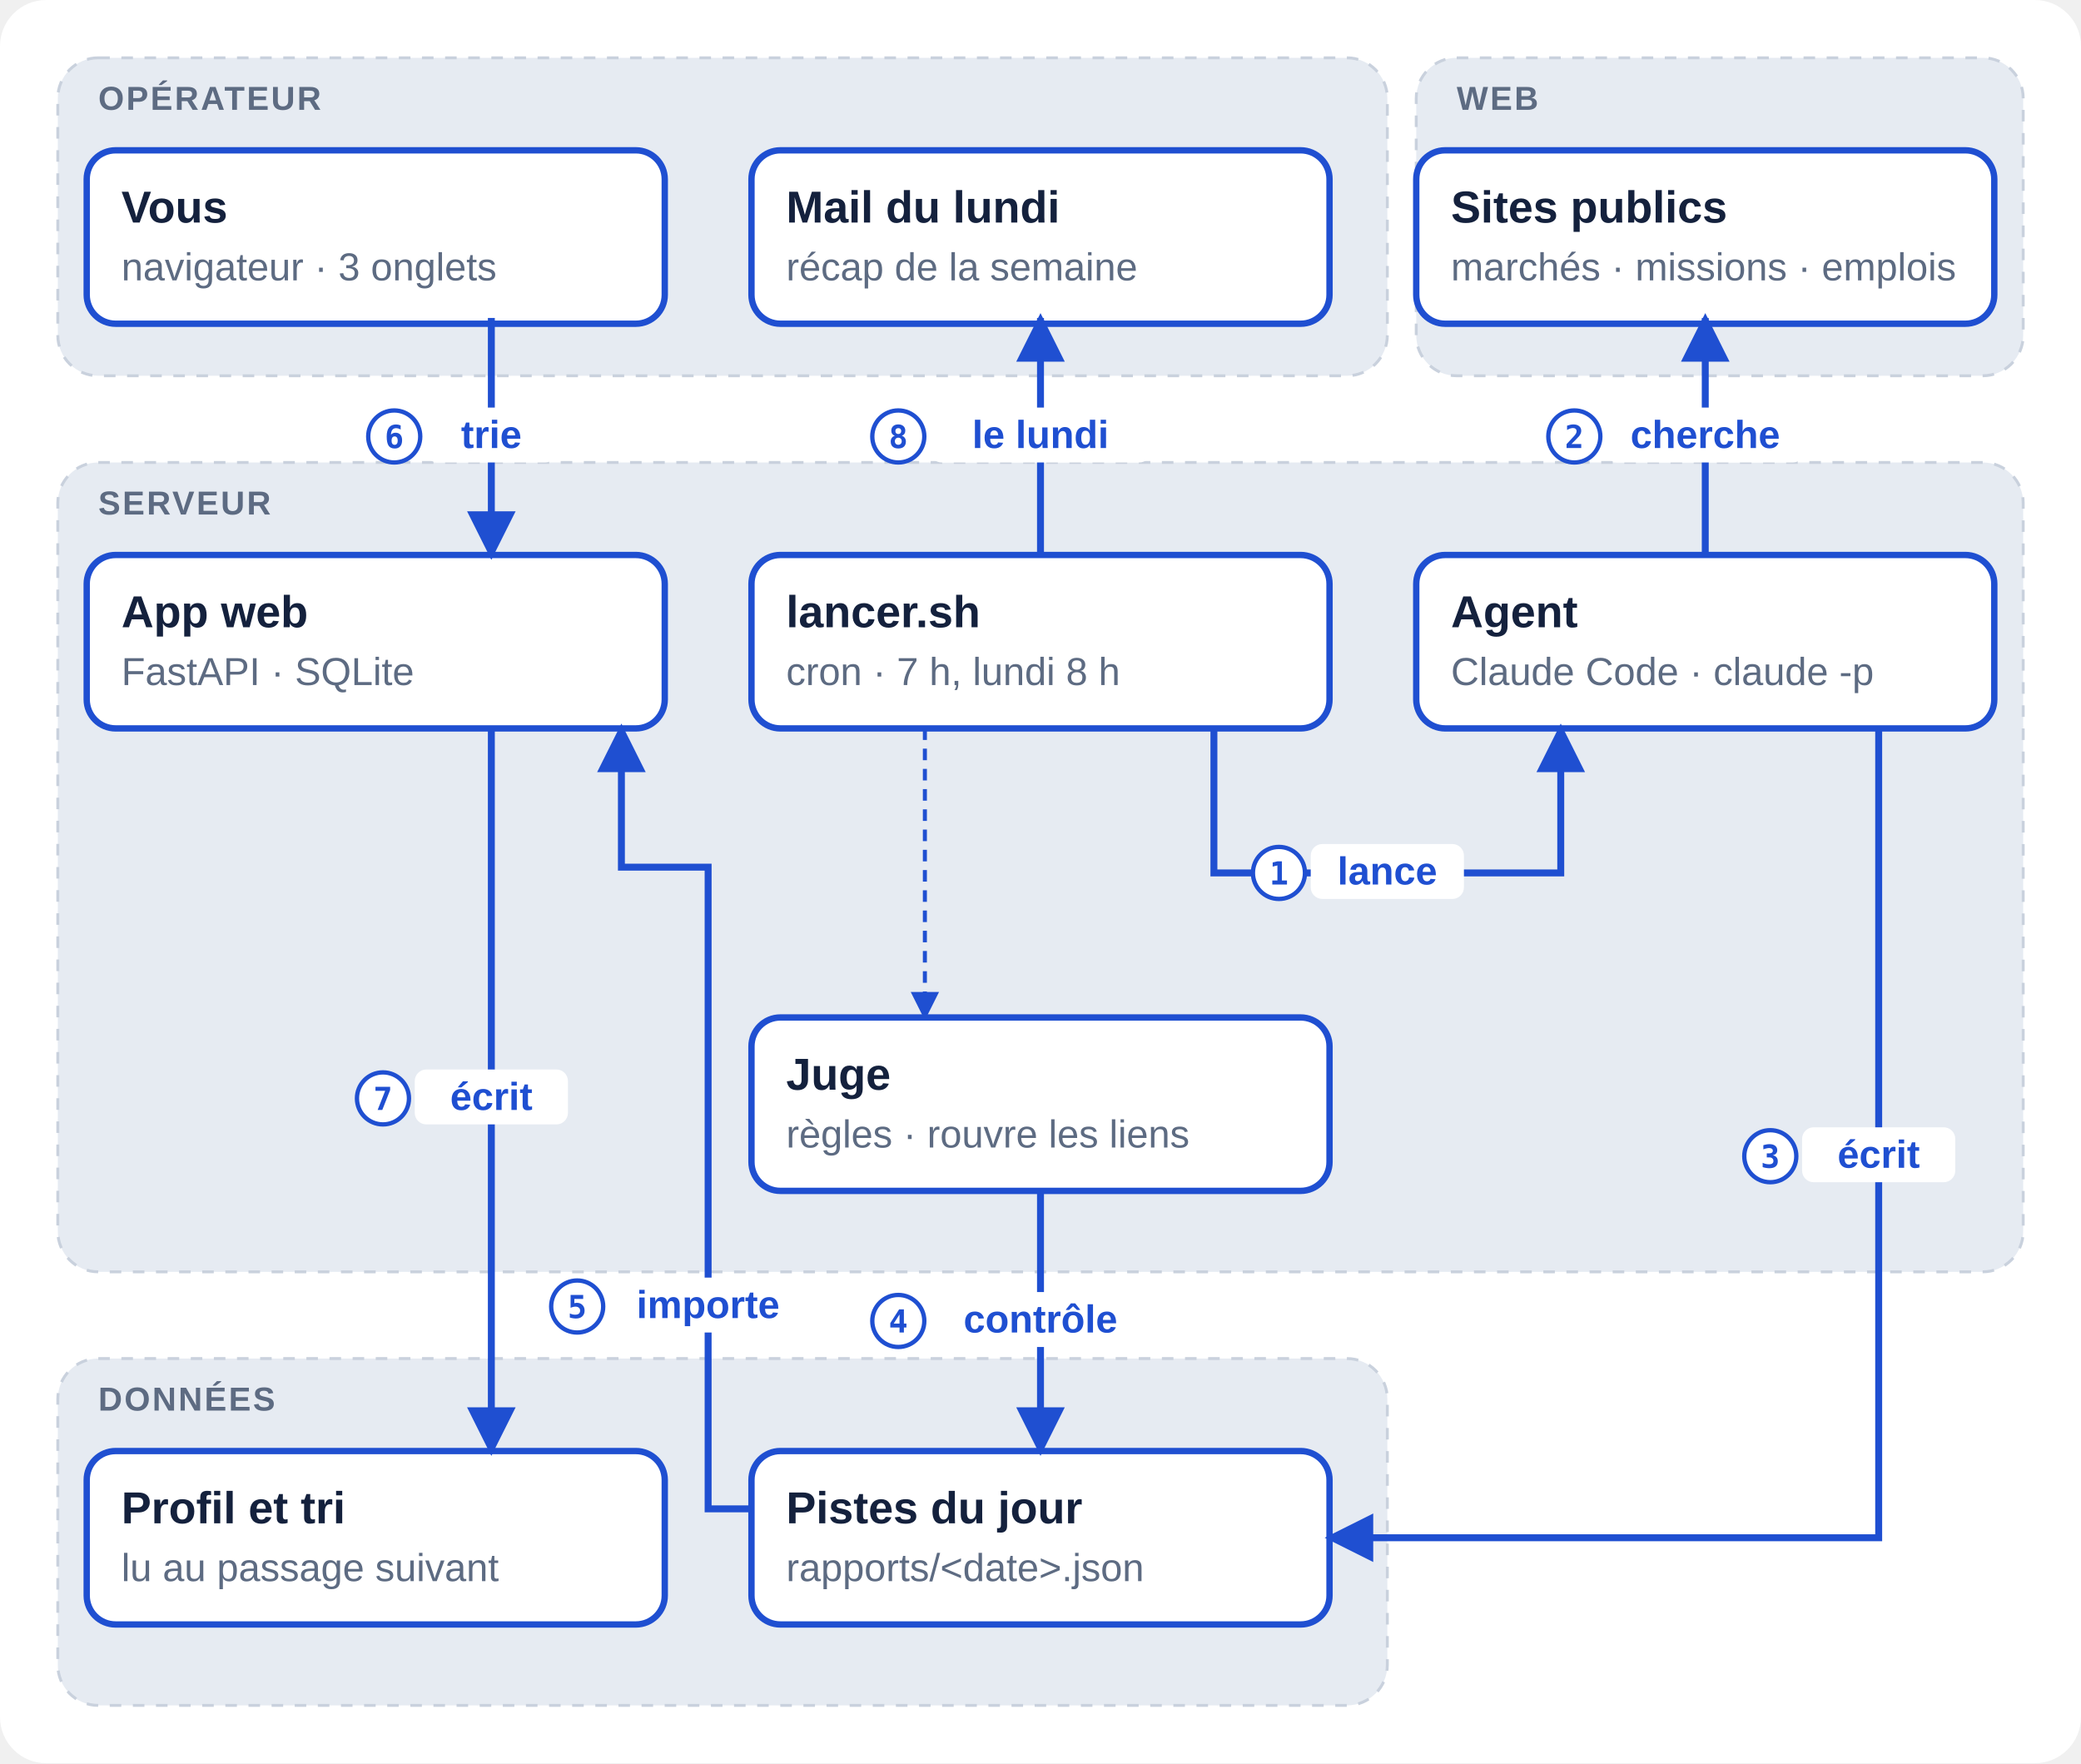
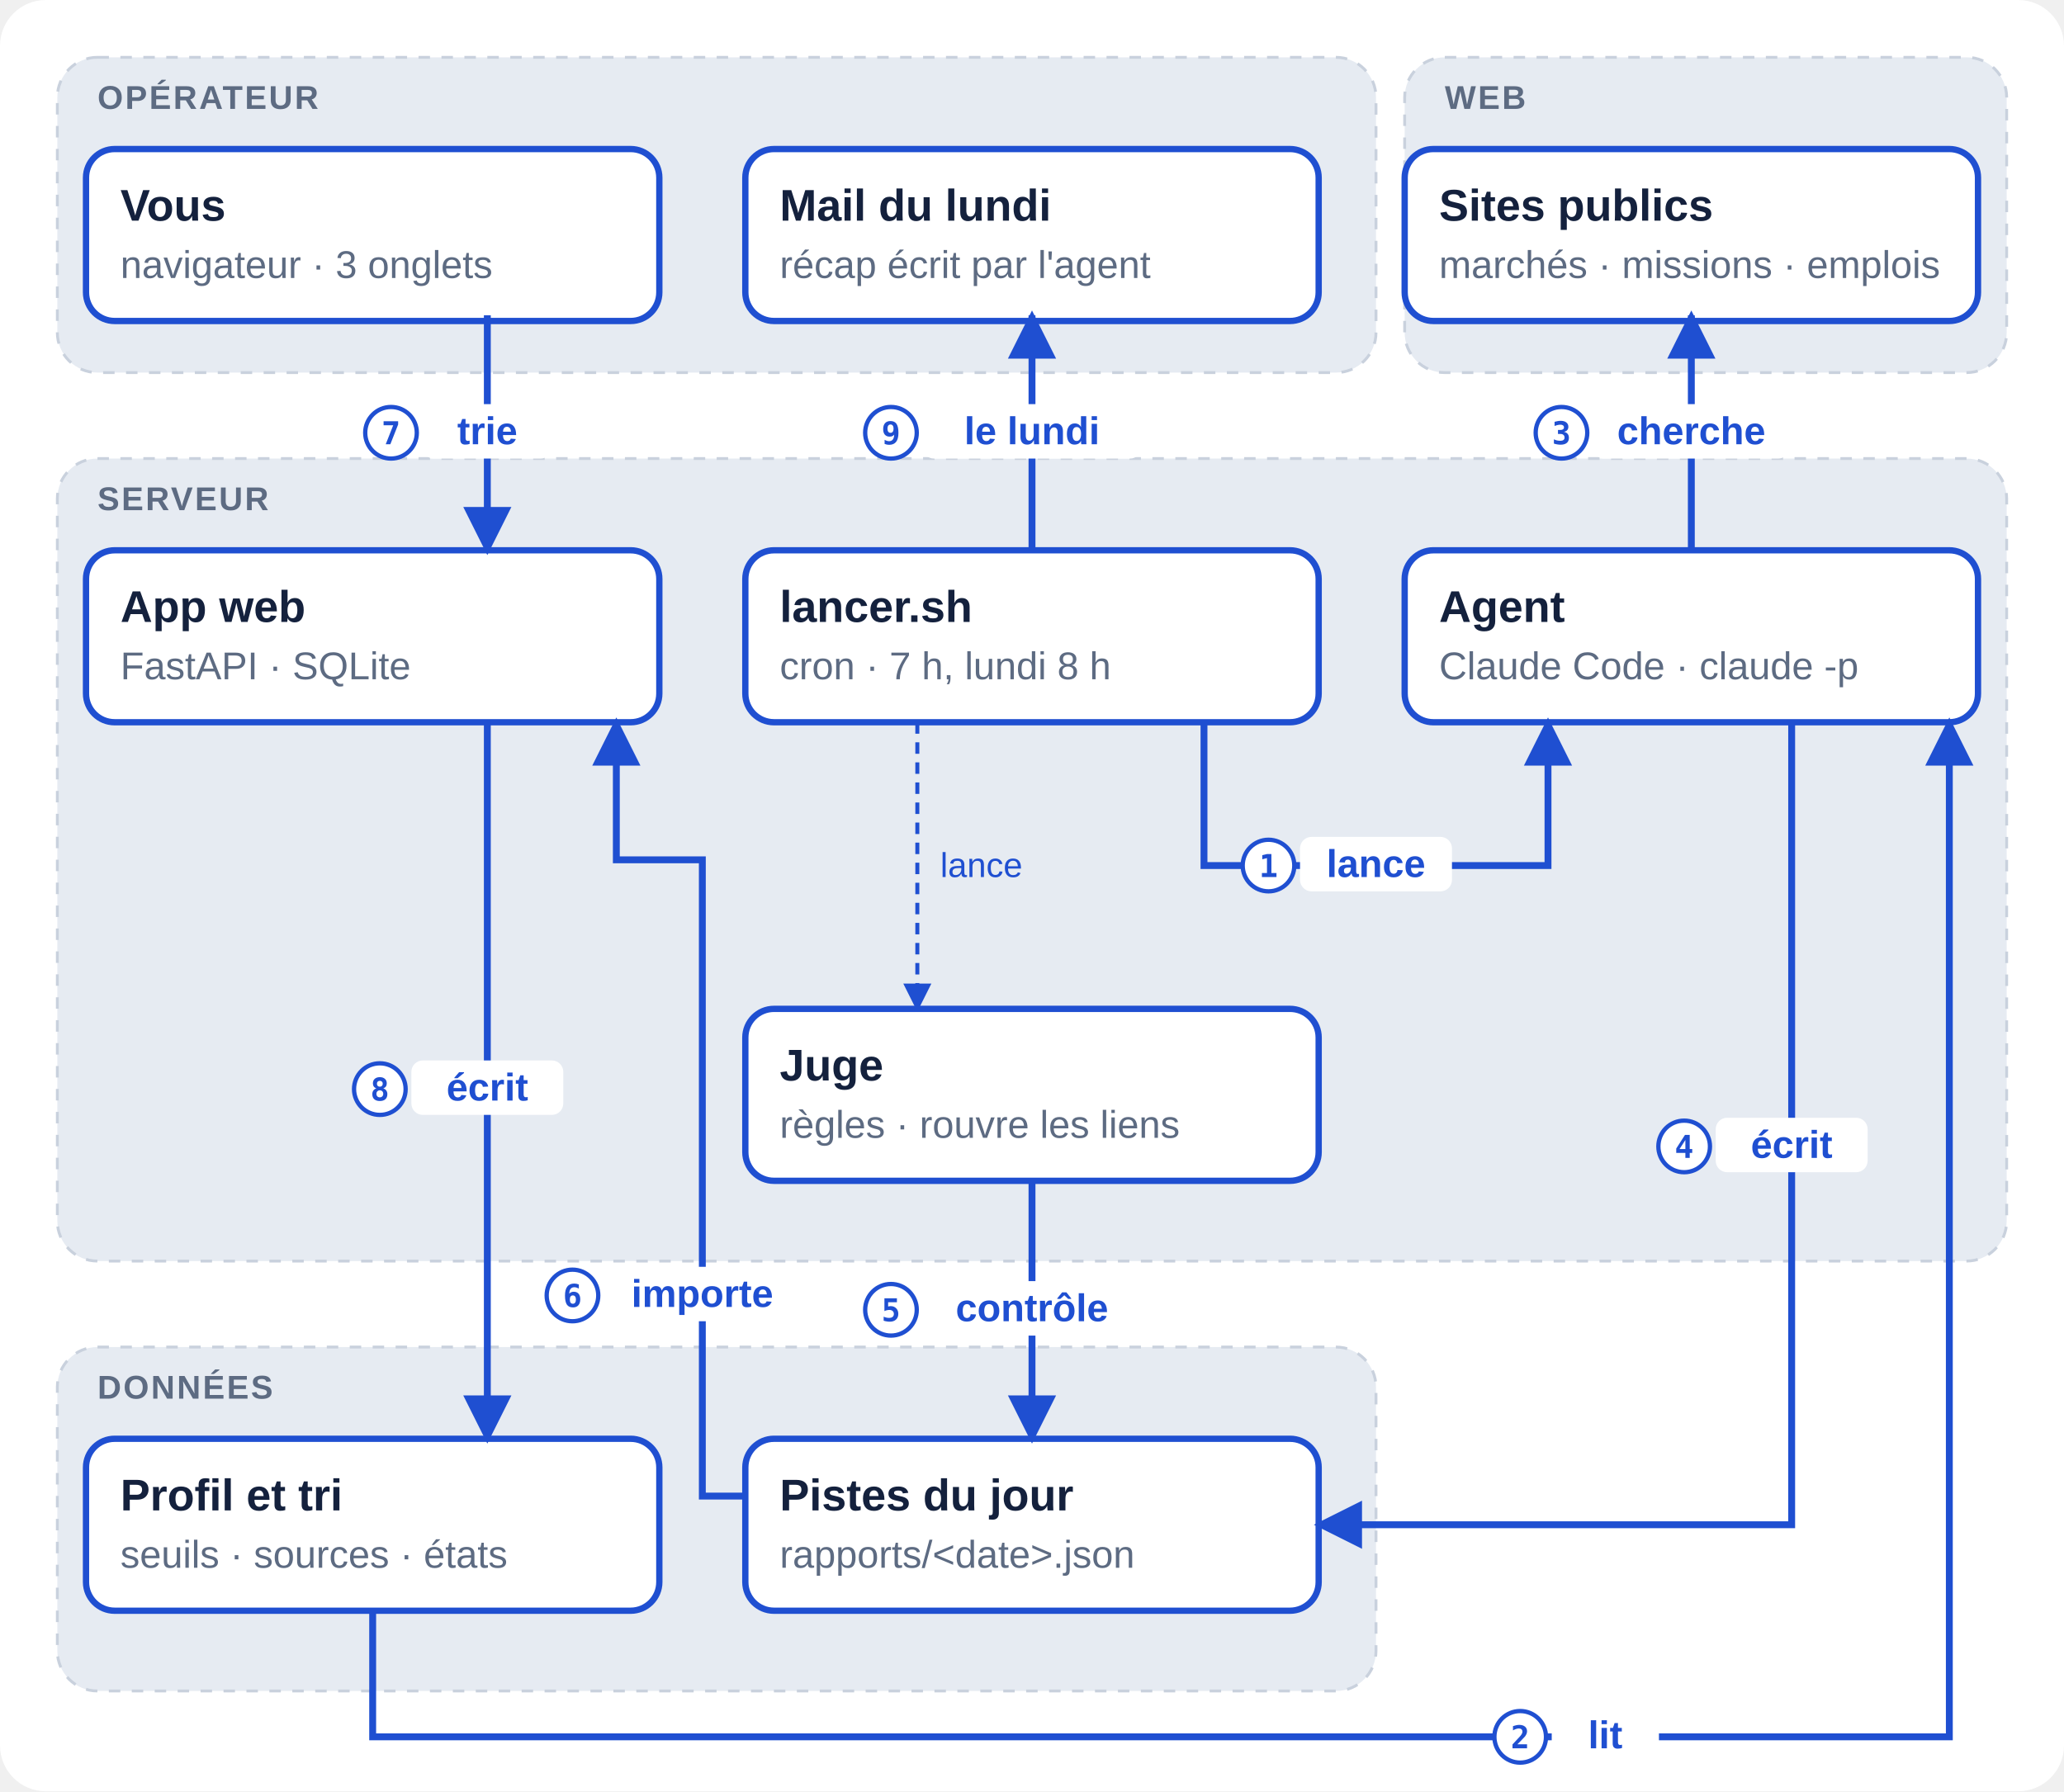
- <svg xmlns="http://www.w3.org/2000/svg" viewBox="0 0 720 610" width="720" height="610" font-family="IBM Plex Sans, Segoe UI, Helvetica Neue, Arial, sans-serif" role="img" aria-label="Architecture d'opportunity-scout">
+ <svg xmlns="http://www.w3.org/2000/svg" viewBox="0 0 720 625" width="720" height="625" font-family="IBM Plex Sans, Segoe UI, Helvetica Neue, Arial, sans-serif" role="img" aria-label="Architecture d'opportunity-scout">
  <defs>
    <marker id="a" viewBox="0 0 10 10" refX="9" refY="5" markerWidth="7" markerHeight="7" orient="auto-start-reverse">
      <path d="M0 0L10 5L0 10z" fill="#1f4fd1" />
    </marker>
  </defs>
-   <rect width="720" height="610" rx="16" fill="#ffffff" />
+   <rect width="720" height="625" rx="16" fill="#ffffff" />
  <rect x="20" y="20" width="460" height="110" rx="14" fill="#e6ebf2" stroke="#c9d1dd" stroke-dasharray="4 4" />
  <text x="34" y="38" fill="#5d6b82" font-size="11.5" font-weight="600" letter-spacing=".72">OPÉRATEUR</text>
  <rect x="490" y="20" width="210" height="110" rx="14" fill="#e6ebf2" stroke="#c9d1dd" stroke-dasharray="4 4" />
  <text x="504" y="38" fill="#5d6b82" font-size="11.5" font-weight="600" letter-spacing=".72">WEB</text>
  <rect x="20" y="160" width="680" height="280" rx="14" fill="#e6ebf2" stroke="#c9d1dd" stroke-dasharray="4 4" />
  <text x="34" y="178" fill="#5d6b82" font-size="11.5" font-weight="600" letter-spacing=".72">SERVEUR</text>
  <rect x="20" y="470" width="460" height="120" rx="14" fill="#e6ebf2" stroke="#c9d1dd" stroke-dasharray="4 4" />
  <text x="34" y="488" fill="#5d6b82" font-size="11.5" font-weight="600" letter-spacing=".72">DONNÉES</text>
  <path d="M320 252L320 352" fill="none" stroke="#1f4fd1" stroke-width="1.4" stroke-dasharray="4 3" marker-end="url(#a)" />
+   <text x="328" y="306" fill="#1f4fd1" font-size="12">lance</text>
  <g id="b-vous">
    <rect x="30" y="52" width="200" height="60" rx="10" fill="#fff" stroke="#1f4fd1" stroke-width="2.2" />
    <text x="42" y="77" fill="#14213d" font-size="15.5" font-weight="600">Vous</text>
    <text x="42" y="97" fill="#5d6b82" font-size="13.5">navigateur · 3 onglets</text>
  </g>
  <g id="b-mail">
    <rect x="260" y="52" width="200" height="60" rx="10" fill="#fff" stroke="#1f4fd1" stroke-width="2.2" />
    <text x="272" y="77" fill="#14213d" font-size="15.5" font-weight="600">Mail du lundi</text>
-     <text x="272" y="97" fill="#5d6b82" font-size="13.5">récap de la semaine</text>
+     <text x="272" y="97" fill="#5d6b82" font-size="13.5">récap écrit par l'agent</text>
  </g>
  <g id="b-web">
    <rect x="490" y="52" width="200" height="60" rx="10" fill="#fff" stroke="#1f4fd1" stroke-width="2.2" />
    <text x="502" y="77" fill="#14213d" font-size="15.5" font-weight="600">Sites publics</text>
    <text x="502" y="97" fill="#5d6b82" font-size="13.5">marchés · missions · emplois</text>
  </g>
  <g id="b-app">
    <rect x="30" y="192" width="200" height="60" rx="10" fill="#fff" stroke="#1f4fd1" stroke-width="2.2" />
    <text x="42" y="217" fill="#14213d" font-size="15.5" font-weight="600">App web</text>
    <text x="42" y="237" fill="#5d6b82" font-size="13.5">FastAPI · SQLite</text>
  </g>
  <g id="b-lancer">
    <rect x="260" y="192" width="200" height="60" rx="10" fill="#fff" stroke="#1f4fd1" stroke-width="2.2" />
    <text x="272" y="217" fill="#14213d" font-size="15.5" font-weight="600">lancer.sh</text>
    <text x="272" y="237" fill="#5d6b82" font-size="13.5">cron · 7 h, lundi 8 h</text>
  </g>
  <g id="b-agent">
    <rect x="490" y="192" width="200" height="60" rx="10" fill="#fff" stroke="#1f4fd1" stroke-width="2.2" />
    <text x="502" y="217" fill="#14213d" font-size="15.5" font-weight="600">Agent</text>
    <text x="502" y="237" fill="#5d6b82" font-size="13.5">Claude Code · claude -p</text>
  </g>
  <g id="b-juge">
    <rect x="260" y="352" width="200" height="60" rx="10" fill="#fff" stroke="#1f4fd1" stroke-width="2.2" />
    <text x="272" y="377" fill="#14213d" font-size="15.5" font-weight="600">Juge</text>
    <text x="272" y="397" fill="#5d6b82" font-size="13.5">règles · rouvre les liens</text>
  </g>
  <g id="b-profil">
    <rect x="30" y="502" width="200" height="60" rx="10" fill="#fff" stroke="#1f4fd1" stroke-width="2.2" />
    <text x="42" y="527" fill="#14213d" font-size="15.5" font-weight="600">Profil et tri</text>
-     <text x="42" y="547" fill="#5d6b82" font-size="13.5">lu au passage suivant</text>
+     <text x="42" y="547" fill="#5d6b82" font-size="13.5">seuils · sources · états</text>
  </g>
  <g id="b-pistes">
    <rect x="260" y="502" width="200" height="60" rx="10" fill="#fff" stroke="#1f4fd1" stroke-width="2.2" />
    <text x="272" y="527" fill="#14213d" font-size="15.5" font-weight="600">Pistes du jour</text>
    <text x="272" y="547" fill="#5d6b82" font-size="13.5">rapports/&lt;date&gt;.json</text>
  </g>
  <g id="a1" class="arrow">
    <path class="trace" d="M420 252L420 302L540 302L540 252" fill="none" stroke="#1f4fd1" stroke-width="2.4" marker-end="url(#a)" />
    <rect x="453.5" y="292" width="53.0" height="19" rx="4" fill="#fff" />
    <text x="480" y="306" text-anchor="middle" fill="#1f4fd1" font-size="13.5" font-weight="600">lance</text>
    <circle cx="442.5" cy="302" r="9" fill="#fff" stroke="#1f4fd1" stroke-width="1.5" />
    <text x="442.5" y="306" text-anchor="middle" fill="#1f4fd1" font-size="11" font-weight="700" font-family="IBM Plex Mono, Consolas, monospace">1</text>
  </g>
  <g id="a2" class="arrow">
+     <path class="trace" d="M130 562L130 606L680 606L680 252" fill="none" stroke="#1f4fd1" stroke-width="2.4" marker-end="url(#a)" />
+     <rect x="541.3" y="596" width="37.4" height="19" rx="4" fill="#fff" />
+     <text x="560" y="610" text-anchor="middle" fill="#1f4fd1" font-size="13.5" font-weight="600">lit</text>
+     <circle cx="530.3" cy="606" r="9" fill="#fff" stroke="#1f4fd1" stroke-width="1.5" />
+     <text x="530.3" y="610" text-anchor="middle" fill="#1f4fd1" font-size="11" font-weight="700" font-family="IBM Plex Mono, Consolas, monospace">2</text>
+   </g>
+   <g id="a3" class="arrow">
    <path class="trace" d="M590 192L590 110" fill="none" stroke="#1f4fd1" stroke-width="2.4" marker-end="url(#a)" />
    <rect x="555.7" y="141" width="68.6" height="19" rx="4" fill="#fff" />
    <text x="590" y="155" text-anchor="middle" fill="#1f4fd1" font-size="13.5" font-weight="600">cherche</text>
    <circle cx="544.7" cy="151" r="9" fill="#fff" stroke="#1f4fd1" stroke-width="1.5" />
-     <text x="544.7" y="155" text-anchor="middle" fill="#1f4fd1" font-size="11" font-weight="700" font-family="IBM Plex Mono, Consolas, monospace">2</text>
-   </g>
-   <g id="a3" class="arrow">
-     <path class="trace" d="M650 252L650 532L460 532" fill="none" stroke="#1f4fd1" stroke-width="2.4" marker-end="url(#a)" />
-     <rect x="623.5" y="390" width="53.0" height="19" rx="4" fill="#fff" />
-     <text x="650" y="404" text-anchor="middle" fill="#1f4fd1" font-size="13.5" font-weight="600">écrit</text>
-     <circle cx="612.5" cy="400" r="9" fill="#fff" stroke="#1f4fd1" stroke-width="1.5" />
-     <text x="612.5" y="404" text-anchor="middle" fill="#1f4fd1" font-size="11" font-weight="700" font-family="IBM Plex Mono, Consolas, monospace">3</text>
+     <text x="544.7" y="155" text-anchor="middle" fill="#1f4fd1" font-size="11" font-weight="700" font-family="IBM Plex Mono, Consolas, monospace">3</text>
  </g>
  <g id="a4" class="arrow">
+     <path class="trace" d="M625 252L625 532L460 532" fill="none" stroke="#1f4fd1" stroke-width="2.4" marker-end="url(#a)" />
+     <rect x="598.5" y="390" width="53.0" height="19" rx="4" fill="#fff" />
+     <text x="625" y="404" text-anchor="middle" fill="#1f4fd1" font-size="13.5" font-weight="600">écrit</text>
+     <circle cx="587.5" cy="400" r="9" fill="#fff" stroke="#1f4fd1" stroke-width="1.5" />
+     <text x="587.5" y="404" text-anchor="middle" fill="#1f4fd1" font-size="11" font-weight="700" font-family="IBM Plex Mono, Consolas, monospace">4</text>
+   </g>
+   <g id="a5" class="arrow">
    <path class="trace" d="M360 412L360 502" fill="none" stroke="#1f4fd1" stroke-width="2.4" marker-end="url(#a)" />
    <rect x="321.8" y="447" width="76.4" height="19" rx="4" fill="#fff" />
    <text x="360" y="461" text-anchor="middle" fill="#1f4fd1" font-size="13.5" font-weight="600">contrôle</text>
    <circle cx="310.8" cy="457" r="9" fill="#fff" stroke="#1f4fd1" stroke-width="1.5" />
-     <text x="310.8" y="461" text-anchor="middle" fill="#1f4fd1" font-size="11" font-weight="700" font-family="IBM Plex Mono, Consolas, monospace">4</text>
+     <text x="310.8" y="461" text-anchor="middle" fill="#1f4fd1" font-size="11" font-weight="700" font-family="IBM Plex Mono, Consolas, monospace">5</text>
  </g>
-   <g id="a5" class="arrow">
+   <g id="a6" class="arrow">
    <path class="trace" d="M260 522L245 522L245 300L215 300L215 252" fill="none" stroke="#1f4fd1" stroke-width="2.4" marker-end="url(#a)" />
    <rect x="210.7" y="442" width="68.6" height="19" rx="4" fill="#fff" />
    <text x="245" y="456" text-anchor="middle" fill="#1f4fd1" font-size="13.5" font-weight="600">importe</text>
    <circle cx="199.7" cy="452" r="9" fill="#fff" stroke="#1f4fd1" stroke-width="1.5" />
-     <text x="199.7" y="456" text-anchor="middle" fill="#1f4fd1" font-size="11" font-weight="700" font-family="IBM Plex Mono, Consolas, monospace">5</text>
+     <text x="199.7" y="456" text-anchor="middle" fill="#1f4fd1" font-size="11" font-weight="700" font-family="IBM Plex Mono, Consolas, monospace">6</text>
  </g>
-   <g id="a6" class="arrow">
+   <g id="a7" class="arrow">
    <path class="trace" d="M170 110L170 192" fill="none" stroke="#1f4fd1" stroke-width="2.4" marker-end="url(#a)" />
    <rect x="147.4" y="141" width="45.2" height="19" rx="4" fill="#fff" />
    <text x="170" y="155" text-anchor="middle" fill="#1f4fd1" font-size="13.5" font-weight="600">trie</text>
    <circle cx="136.4" cy="151" r="9" fill="#fff" stroke="#1f4fd1" stroke-width="1.5" />
-     <text x="136.4" y="155" text-anchor="middle" fill="#1f4fd1" font-size="11" font-weight="700" font-family="IBM Plex Mono, Consolas, monospace">6</text>
+     <text x="136.4" y="155" text-anchor="middle" fill="#1f4fd1" font-size="11" font-weight="700" font-family="IBM Plex Mono, Consolas, monospace">7</text>
  </g>
-   <g id="a7" class="arrow">
+   <g id="a8" class="arrow">
    <path class="trace" d="M170 252L170 502" fill="none" stroke="#1f4fd1" stroke-width="2.4" marker-end="url(#a)" />
    <rect x="143.5" y="370" width="53.0" height="19" rx="4" fill="#fff" />
    <text x="170" y="384" text-anchor="middle" fill="#1f4fd1" font-size="13.5" font-weight="600">écrit</text>
    <circle cx="132.5" cy="380" r="9" fill="#fff" stroke="#1f4fd1" stroke-width="1.5" />
-     <text x="132.5" y="384" text-anchor="middle" fill="#1f4fd1" font-size="11" font-weight="700" font-family="IBM Plex Mono, Consolas, monospace">7</text>
+     <text x="132.5" y="384" text-anchor="middle" fill="#1f4fd1" font-size="11" font-weight="700" font-family="IBM Plex Mono, Consolas, monospace">8</text>
  </g>
-   <g id="a8" class="arrow">
+   <g id="a9" class="arrow">
    <path class="trace" d="M360 192L360 110" fill="none" stroke="#1f4fd1" stroke-width="2.4" marker-end="url(#a)" />
    <rect x="321.8" y="141" width="76.4" height="19" rx="4" fill="#fff" />
    <text x="360" y="155" text-anchor="middle" fill="#1f4fd1" font-size="13.5" font-weight="600">le lundi</text>
    <circle cx="310.8" cy="151" r="9" fill="#fff" stroke="#1f4fd1" stroke-width="1.5" />
-     <text x="310.8" y="155" text-anchor="middle" fill="#1f4fd1" font-size="11" font-weight="700" font-family="IBM Plex Mono, Consolas, monospace">8</text>
+     <text x="310.8" y="155" text-anchor="middle" fill="#1f4fd1" font-size="11" font-weight="700" font-family="IBM Plex Mono, Consolas, monospace">9</text>
  </g>
</svg>
